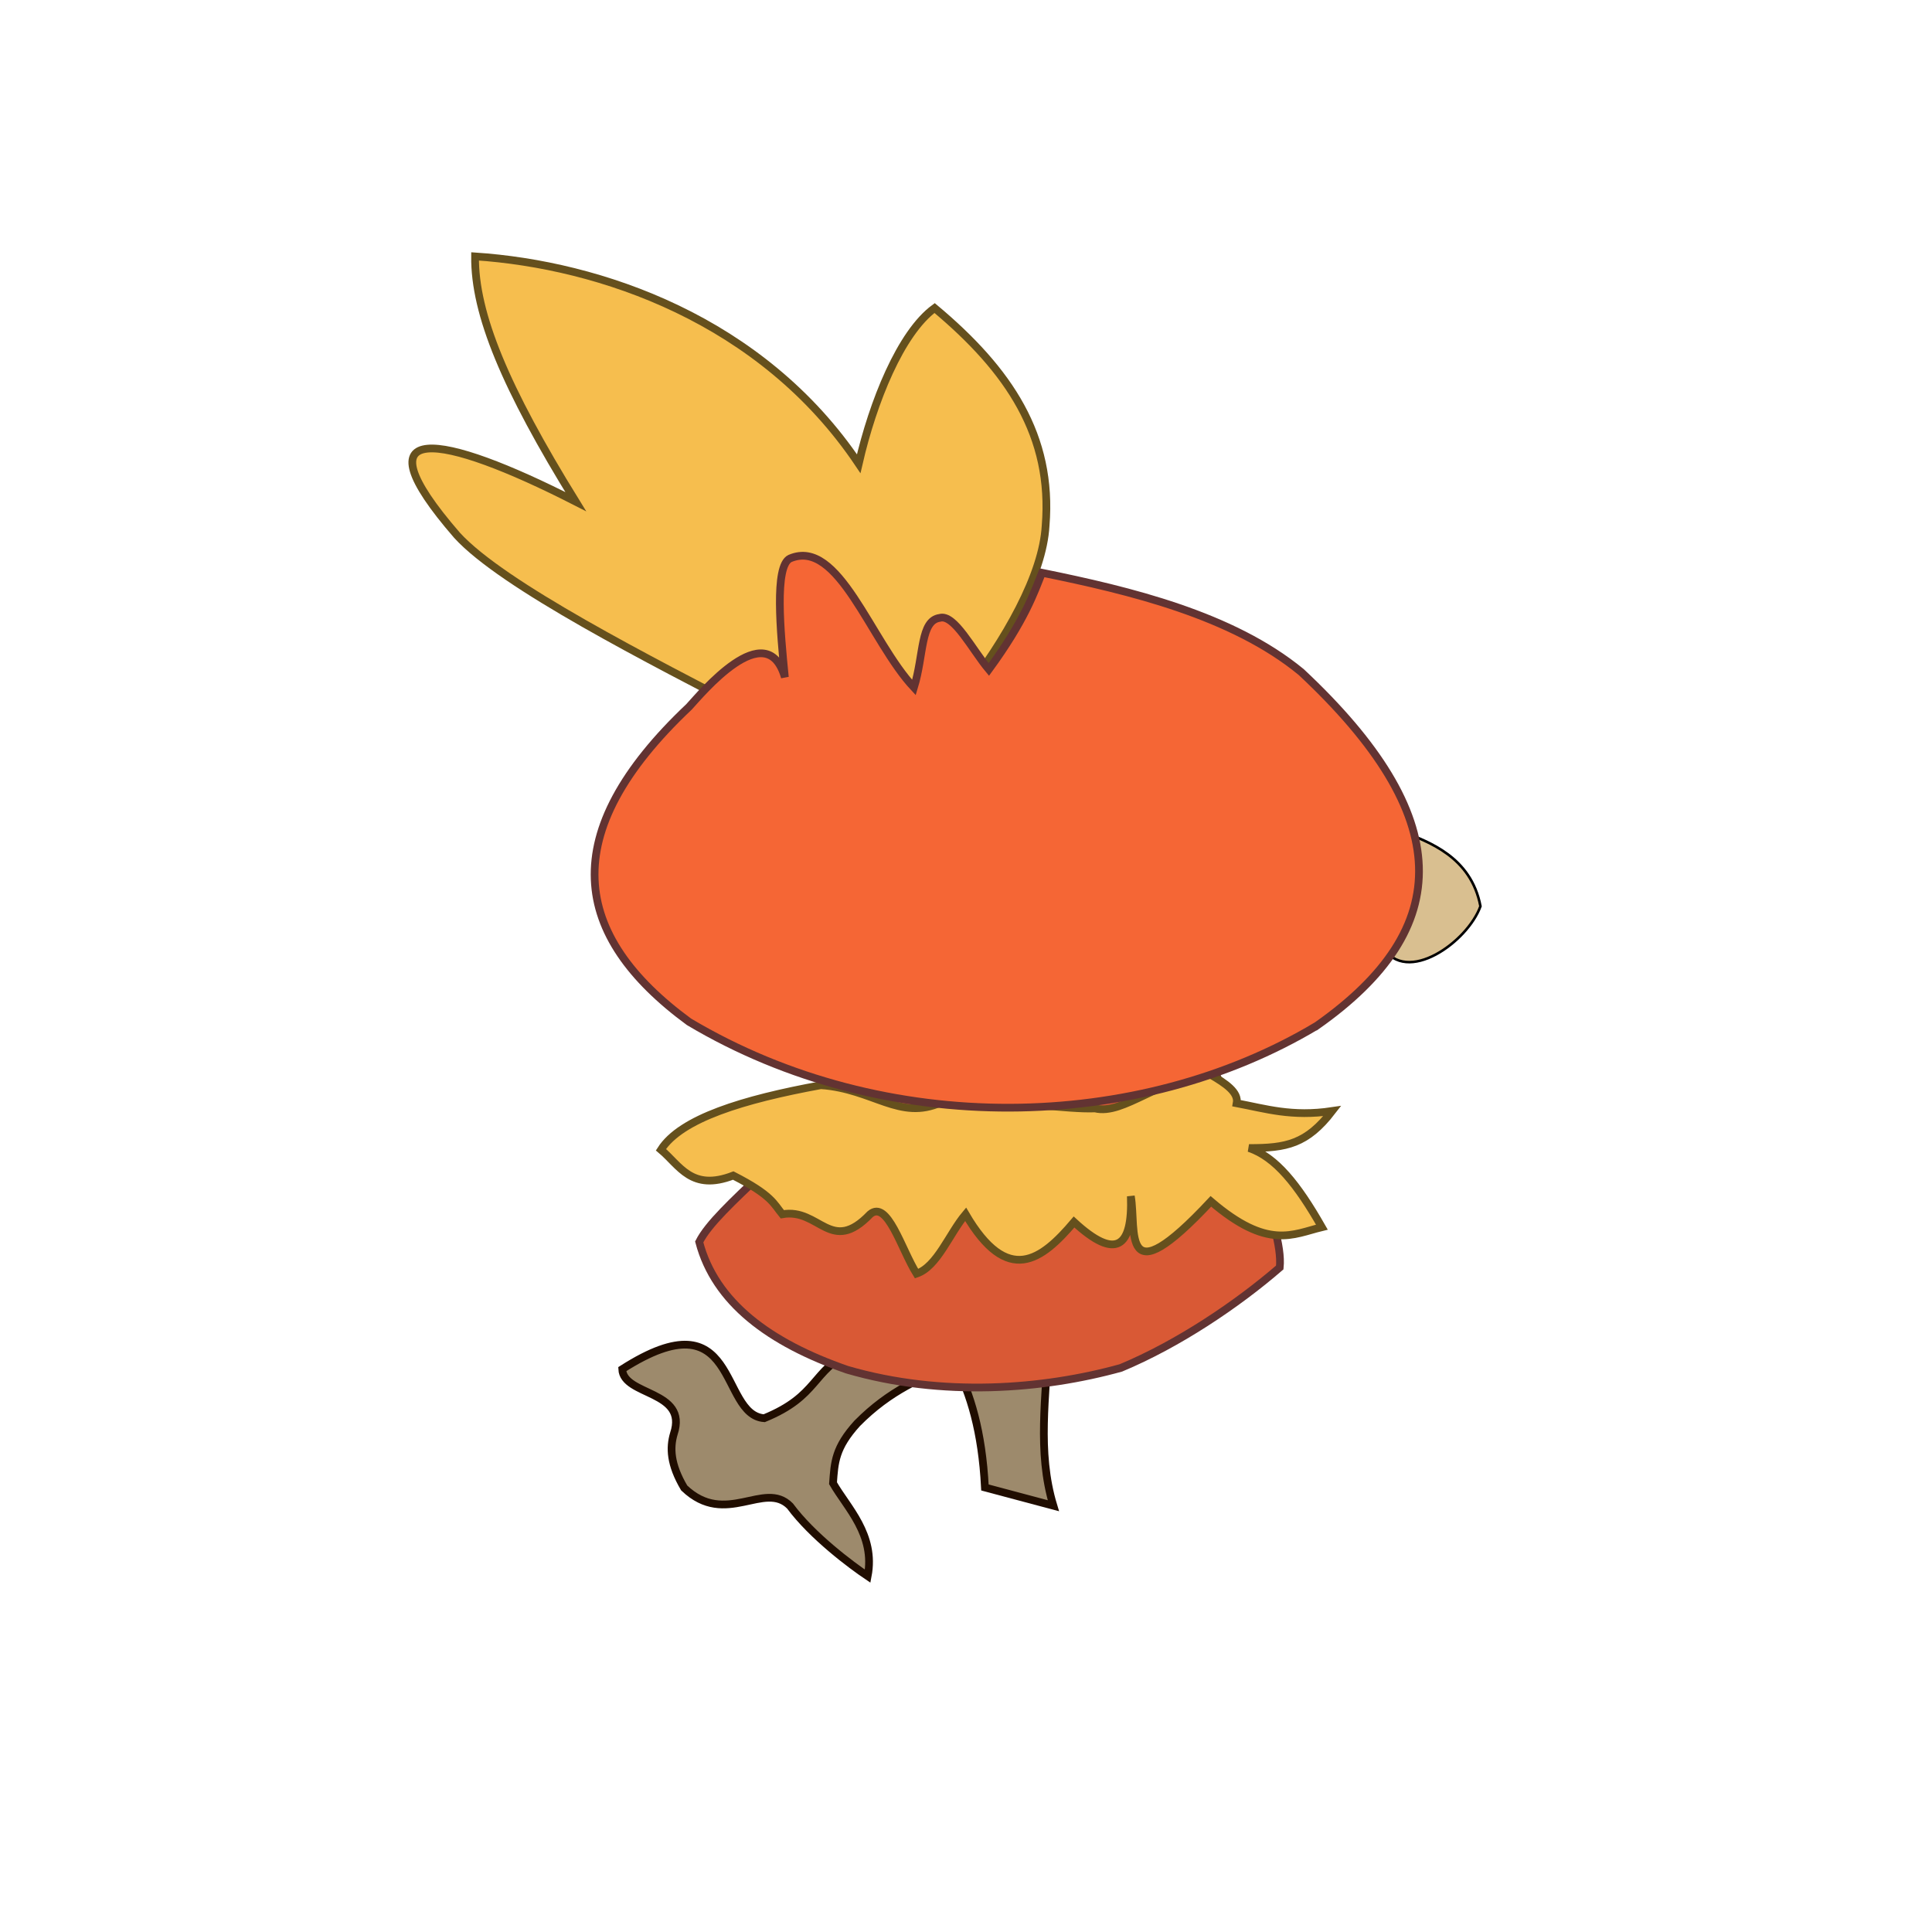
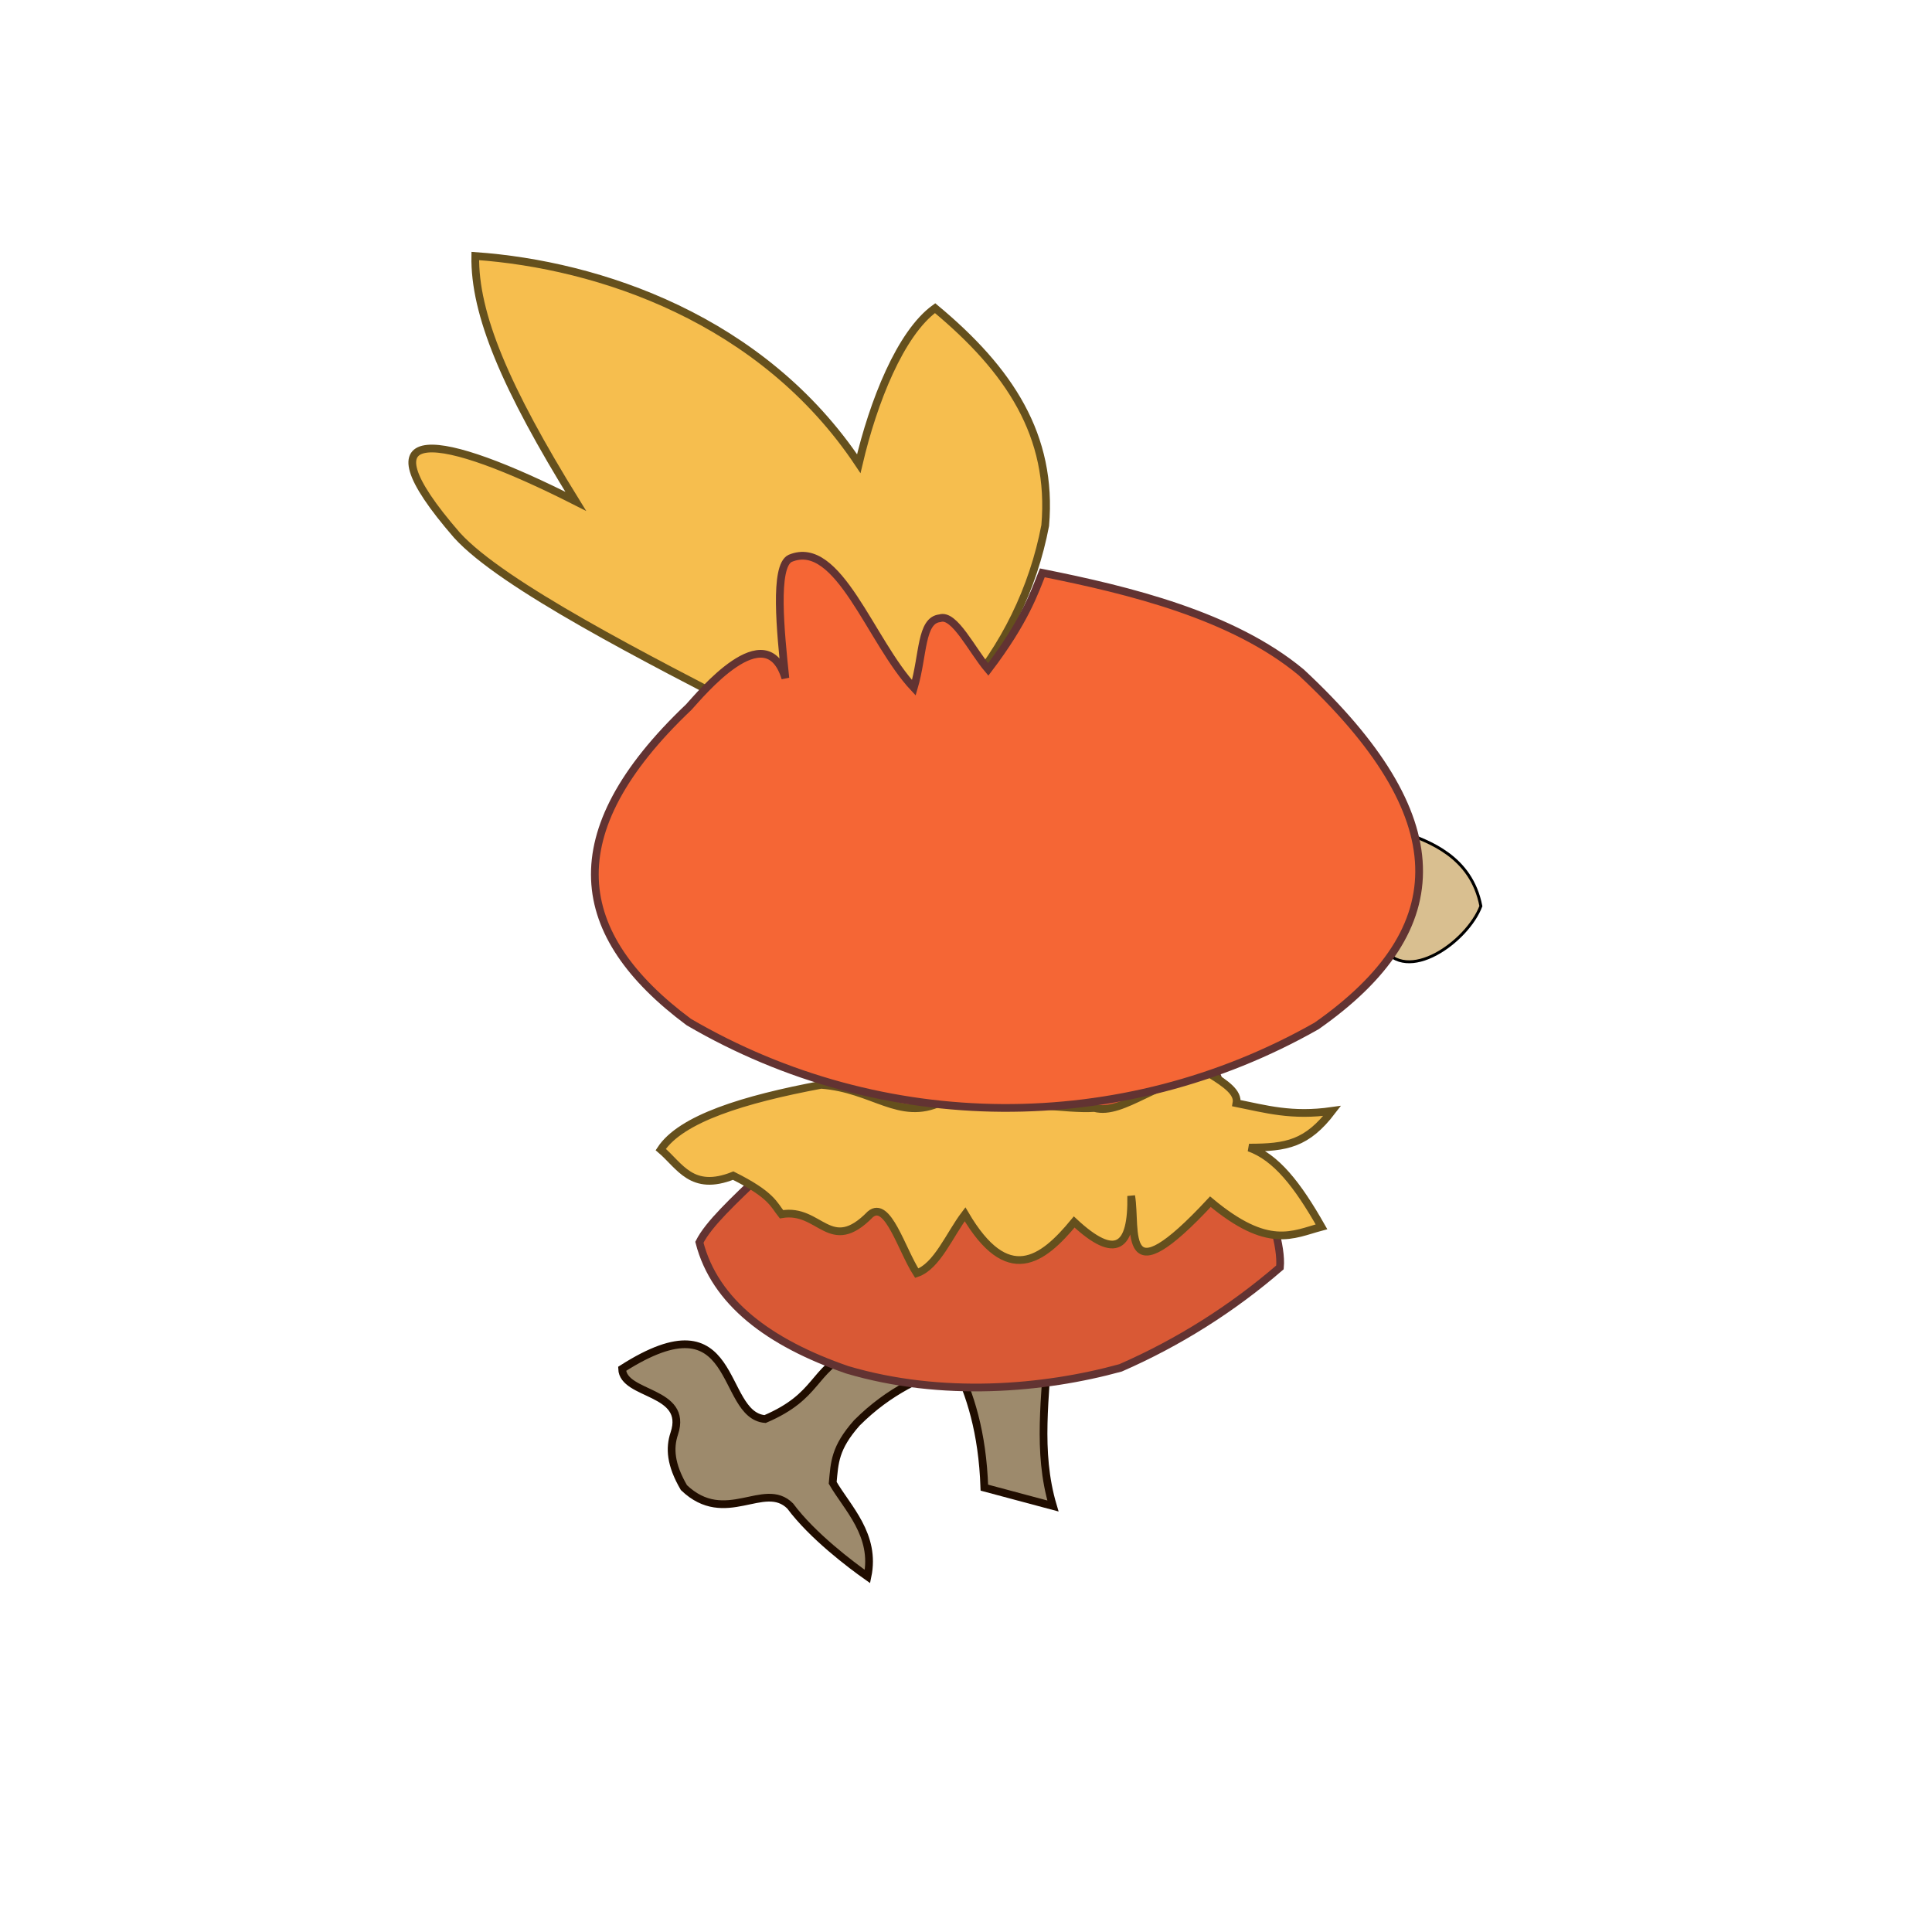
- <svg xmlns="http://www.w3.org/2000/svg" width="200mm" height="200mm" viewBox="0 0 200 200" version="1.1" id="svg8">
-   <defs id="defs2" />
-   <g id="layer1" transform="translate(0,-97)">
-     <path style="fill:#9d8a6c;fill-opacity:1;stroke:#200d00;stroke-width:0.8;stroke-linecap:butt;stroke-linejoin:miter;stroke-miterlimit:4;stroke-dasharray:none;stroke-opacity:1" d="m 98.89,238.201 c 1.553,3.095 2.77,6.928 3.069,12.781 l 7.087,1.89 c -1.718,-5.67 -0.697,-11.339 -0.567,-17.009 z" id="path956" />
-     <path style="fill:#9d8a6c;fill-opacity:1;stroke:#200d00;stroke-width:0.8;stroke-linecap:butt;stroke-linejoin:miter;stroke-miterlimit:4;stroke-dasharray:none;stroke-opacity:1" d="m 88.199,236.864 c -4.208,2.049 -3.425,4.633 -9.087,6.949 -4.725,-0.347 -2.555,-12.842 -14.7,-5.078 0.13,2.798 6.847,2.167 5.345,6.682 -0.432,1.45 -0.378,3.16 1.069,5.613 4.295,4.11 8.293,-0.825 10.958,1.871 2.313,3.126 6.357,6.132 8.038,7.262 0.829,-4.301 -2.154,-7.106 -3.588,-9.622 0.156,-2.164 0.214,-3.674 2.499,-6.193 3.385,-3.428 6.771,-4.81 10.156,-6.147 z" id="path954" />
-     <path style="display:inline;fill:#d95935;fill-opacity:1;stroke:#623332;stroke-width:0.8;stroke-linecap:butt;stroke-linejoin:miter;stroke-miterlimit:4;stroke-dasharray:none;stroke-opacity:1" d="m 87.501,208.743 c -4.781,7.327 -13.236,13.084 -15.119,16.82 1.644,6.254 7.249,10.434 15.308,13.229 9.859,2.875 20.284,2.051 28.348,-0.189 5.94,-2.478 12.017,-6.567 16.442,-10.394 0.45,-4.348 -4.59,-14.278 -6.993,-21.167 -13.19,4.264 -25.804,4.489 -37.987,1.701 z" id="path952" />
-     <path style="display:inline;fill:#f6be4e;fill-opacity:1;stroke:#65501d;stroke-width:0.8;stroke-linecap:butt;stroke-linejoin:miter;stroke-miterlimit:4;stroke-dasharray:none;stroke-opacity:1" d="m 84.992,209.336 c -8.084,1.48 -14.505,3.446 -16.571,6.682 1.957,1.644 3.161,4.34 7.484,2.673 4.006,2.048 4.185,2.919 5.078,4.009 3.854,-0.68 5.008,4.26 9.087,0 1.803,-1.536 3.234,3.616 4.811,6.147 2.142,-0.718 3.372,-4.115 5.078,-6.147 4.367,7.456 7.852,4.77 11.225,0.802 4.337,3.996 6.076,2.65 5.88,-2.673 0.615,3.485 -1.141,10.624 8.285,0.535 5.92,5.068 8.472,3.402 11.493,2.673 -2.517,-4.41 -4.78,-7.261 -7.546,-8.194 3.861,0.012 5.979,-0.412 8.615,-3.831 -4.194,0.629 -6.888,-0.241 -9.889,-0.805 0.215,-1.138 -1.153,-2.05 -2.673,-2.94 -5.31,0.25 -9.006,4.199 -11.993,3.478 -3.106,0.115 -7.478,-0.821 -15.934,-0.62 -4.288,1.923 -6.978,-1.386 -12.431,-1.788 z" id="path950" />
-     <path style="display:inline;fill:#d9bf90;fill-opacity:1;stroke:#000000;stroke-width:0.265px;stroke-linecap:butt;stroke-linejoin:miter;stroke-opacity:1" d="m 143.128,195.014 c 2.443,4.051 8.799,-0.499 10.128,-4.199 -0.976,-5.176 -5.491,-6.672 -7.83,-7.64 z" id="path948" />
-     <path style="display:inline;fill:#f6be4e;fill-opacity:1;stroke:#65501d;stroke-width:0.8;stroke-linecap:butt;stroke-linejoin:miter;stroke-miterlimit:4;stroke-dasharray:none;stroke-opacity:1" d="M 78.189,171.008 C 67.231,165.306 52.042,157.603 47.307,152.407 36.793,140.279 45.623,141.792 59.601,148.933 52.302,137.123 49.119,129.493 49.178,123.542 c 12.883,0.853 29.677,6.506 39.715,21.463 1.467,-6.395 4.333,-13.535 7.859,-16.117 7.717,6.455 12.245,13.249 11.49,22.529 -0.283,5.105 -4.128,11.831 -8.601,17.597 z" id="path944" />
-     <path style="display:inline;fill:#f56635;fill-opacity:1;stroke:#623332;stroke-width:0.8;stroke-linecap:butt;stroke-linejoin:miter;stroke-miterlimit:4;stroke-dasharray:none;stroke-opacity:1" d="m 136.307,203.188 c -18.427,11.026 -44.606,11.726 -64.978,-0.408 -12.171,-8.929 -13.873,-19.501 0,-32.607 1.179,-1.269 8.023,-9.604 9.92,-3.067 -0.462,-4.663 -1.103,-11.514 0.535,-12.294 5.032,-2.145 8.313,8.537 12.829,13.363 1.042,-3.392 0.652,-6.932 2.673,-7.213 1.492,-0.427 3.361,3.293 5.078,5.343 3.716,-5.084 4.69,-7.963 5.505,-10.014 9.083,1.844 19.693,4.398 26.835,10.282 15.944,14.926 16.005,26.494 1.604,36.616 z" id="path946" />
-   </g>
+ <svg xmlns="http://www.w3.org/2000/svg" viewBox="0 0 200 200" height="200mm" width="200mm">
+   <path d="M98.9 141.2c1.5 3.1 2.8 7 3 12.8l7.1 1.9c-1.7-5.7-.7-11.4-.5-17z" fill="#9d8a6c" stroke="#200d00" stroke-width=".8" />
+   <path d="M88.2 139.9c-4.2 2-3.4 4.6-9 7-4.8-.4-2.6-13-14.8-5.2.1 2.8 6.9 2.2 5.4 6.7-.5 1.5-.4 3.2 1 5.6 4.3 4.1 8.3-.8 11 1.9 2.3 3.1 6.3 6.1 8 7.3.9-4.3-2.1-7.1-3.6-9.7.2-2.1.2-3.6 2.5-6.2 3.4-3.4 6.8-4.8 10.2-6.1z" fill="#9d8a6c" stroke="#200d00" stroke-width=".8" />
+   <path d="M87.5 111.7c-4.8 7.4-13.2 13.1-15.1 16.9 1.6 6.2 7.2 10.4 15.3 13.2 9.8 2.9 20.3 2 28.3-.2a65 65 0 0 0 16.5-10.4c.4-4.3-4.6-14.3-7-21.2a70.1 70.1 0 0 1-38 1.7z" fill="#d95935" stroke="#623332" stroke-width=".8" />
+   <path d="M85 112.3c-8 1.5-14.5 3.5-16.6 6.7 2 1.7 3.2 4.4 7.5 2.7 4 2 4.2 3 5 4 4-.7 5 4.3 9.2 0 1.8-1.5 3.2 3.6 4.8 6.1 2.1-.7 3.4-4 5-6.1 4.4 7.5 8 4.8 11.3.8 4.3 4 6 2.7 5.9-2.7.6 3.5-1.2 10.7 8.2.6 6 5 8.5 3.4 11.5 2.6-2.5-4.4-4.7-7.2-7.5-8.2 3.9 0 6-.4 8.6-3.8-4.2.6-6.9-.2-9.9-.8.2-1.1-1.1-2-2.7-3-5.3.3-9 4.3-12 3.5-3 .2-7.4-.8-15.9-.6-4.3 2-7-1.4-12.4-1.8z" fill="#f6be4e" stroke="#65501d" stroke-width=".8" />
+   <path d="M143.1 98c2.5 4 8.8-.5 10.2-4.2-1-5.2-5.5-6.7-7.9-7.6z" fill="#d9bf90" stroke="#000" stroke-width=".3" />
+   <path d="M78.2 74c-11-5.7-26.2-13.4-30.9-18.6-10.5-12.1-1.7-10.6 12.3-3.5-7.3-11.8-10.5-19.4-10.4-25.4C62 27.4 78.9 33 88.9 48c1.5-6.4 4.3-13.5 7.9-16.1 7.7 6.4 12.2 13.2 11.4 22.5A37.2 37.2 0 0 1 99.6 72z" fill="#f6be4e" stroke="#65501d" stroke-width=".8" />
+   <path d="M136.3 106.2a65.1 65.1 0 0 1-65-.4c-12.1-9-13.8-19.5 0-32.6 1.2-1.3 8-9.6 10-3-.5-4.8-1.2-11.6.5-12.4 5-2.1 8.3 8.6 12.8 13.4 1-3.4.7-7 2.7-7.2 1.5-.5 3.3 3.3 5 5.3 3.8-5 4.8-8 5.6-10 9 1.8 19.7 4.4 26.8 10.3 16 14.9 16 26.5 1.6 36.6z" fill="#f56635" stroke="#623332" stroke-width=".8" />
</svg>
